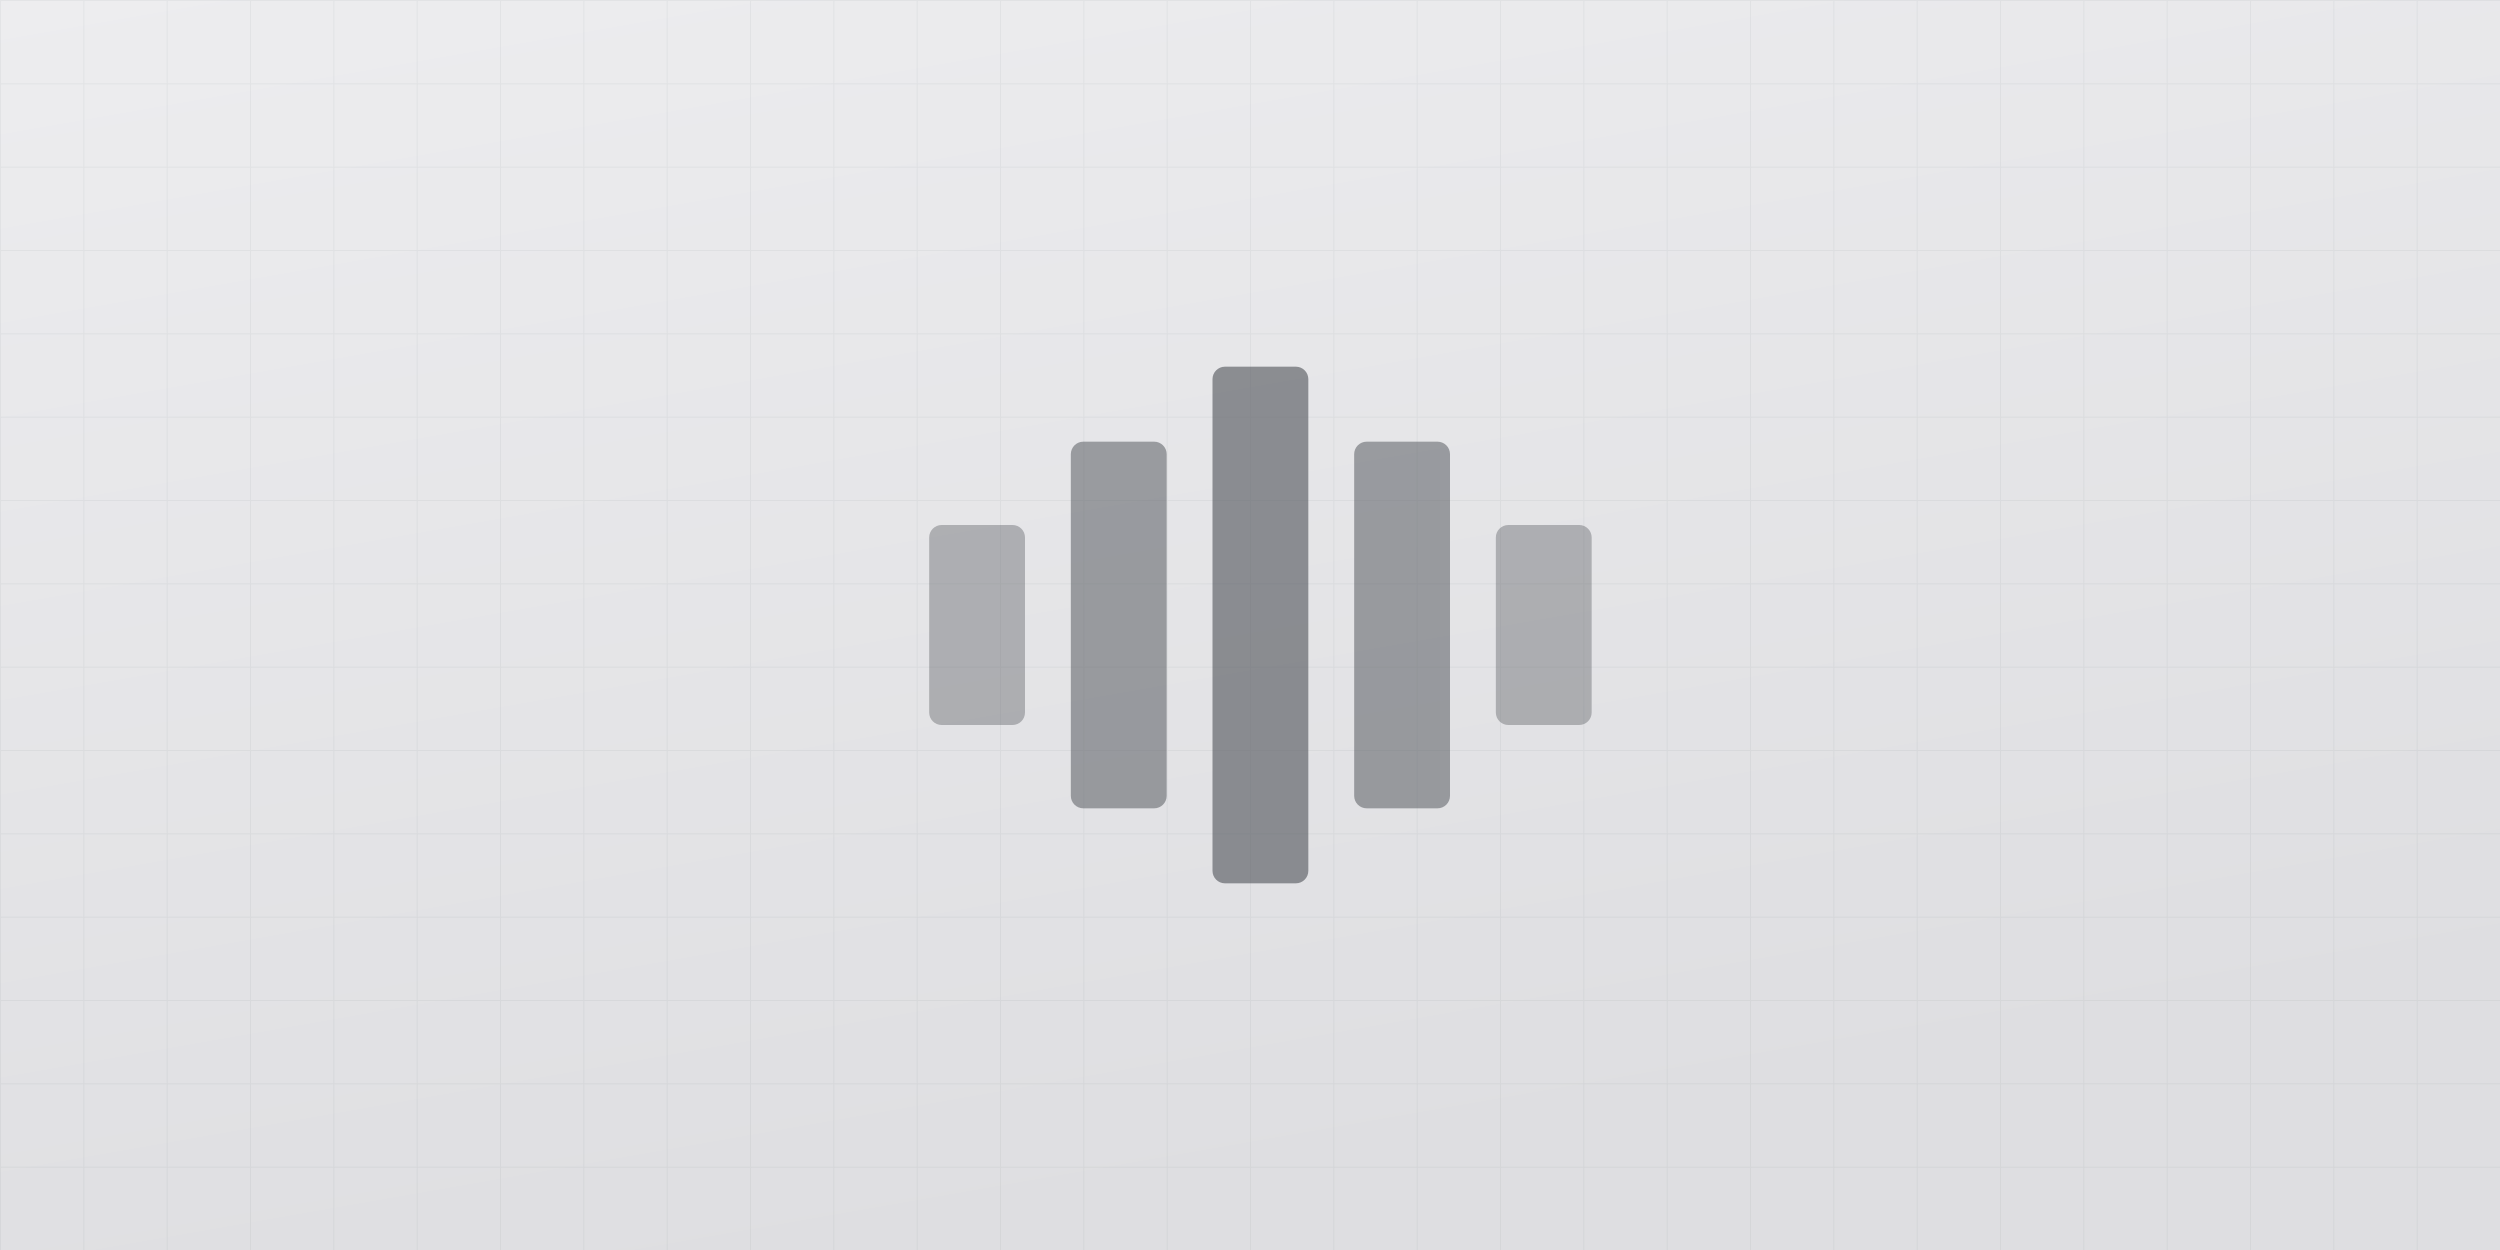
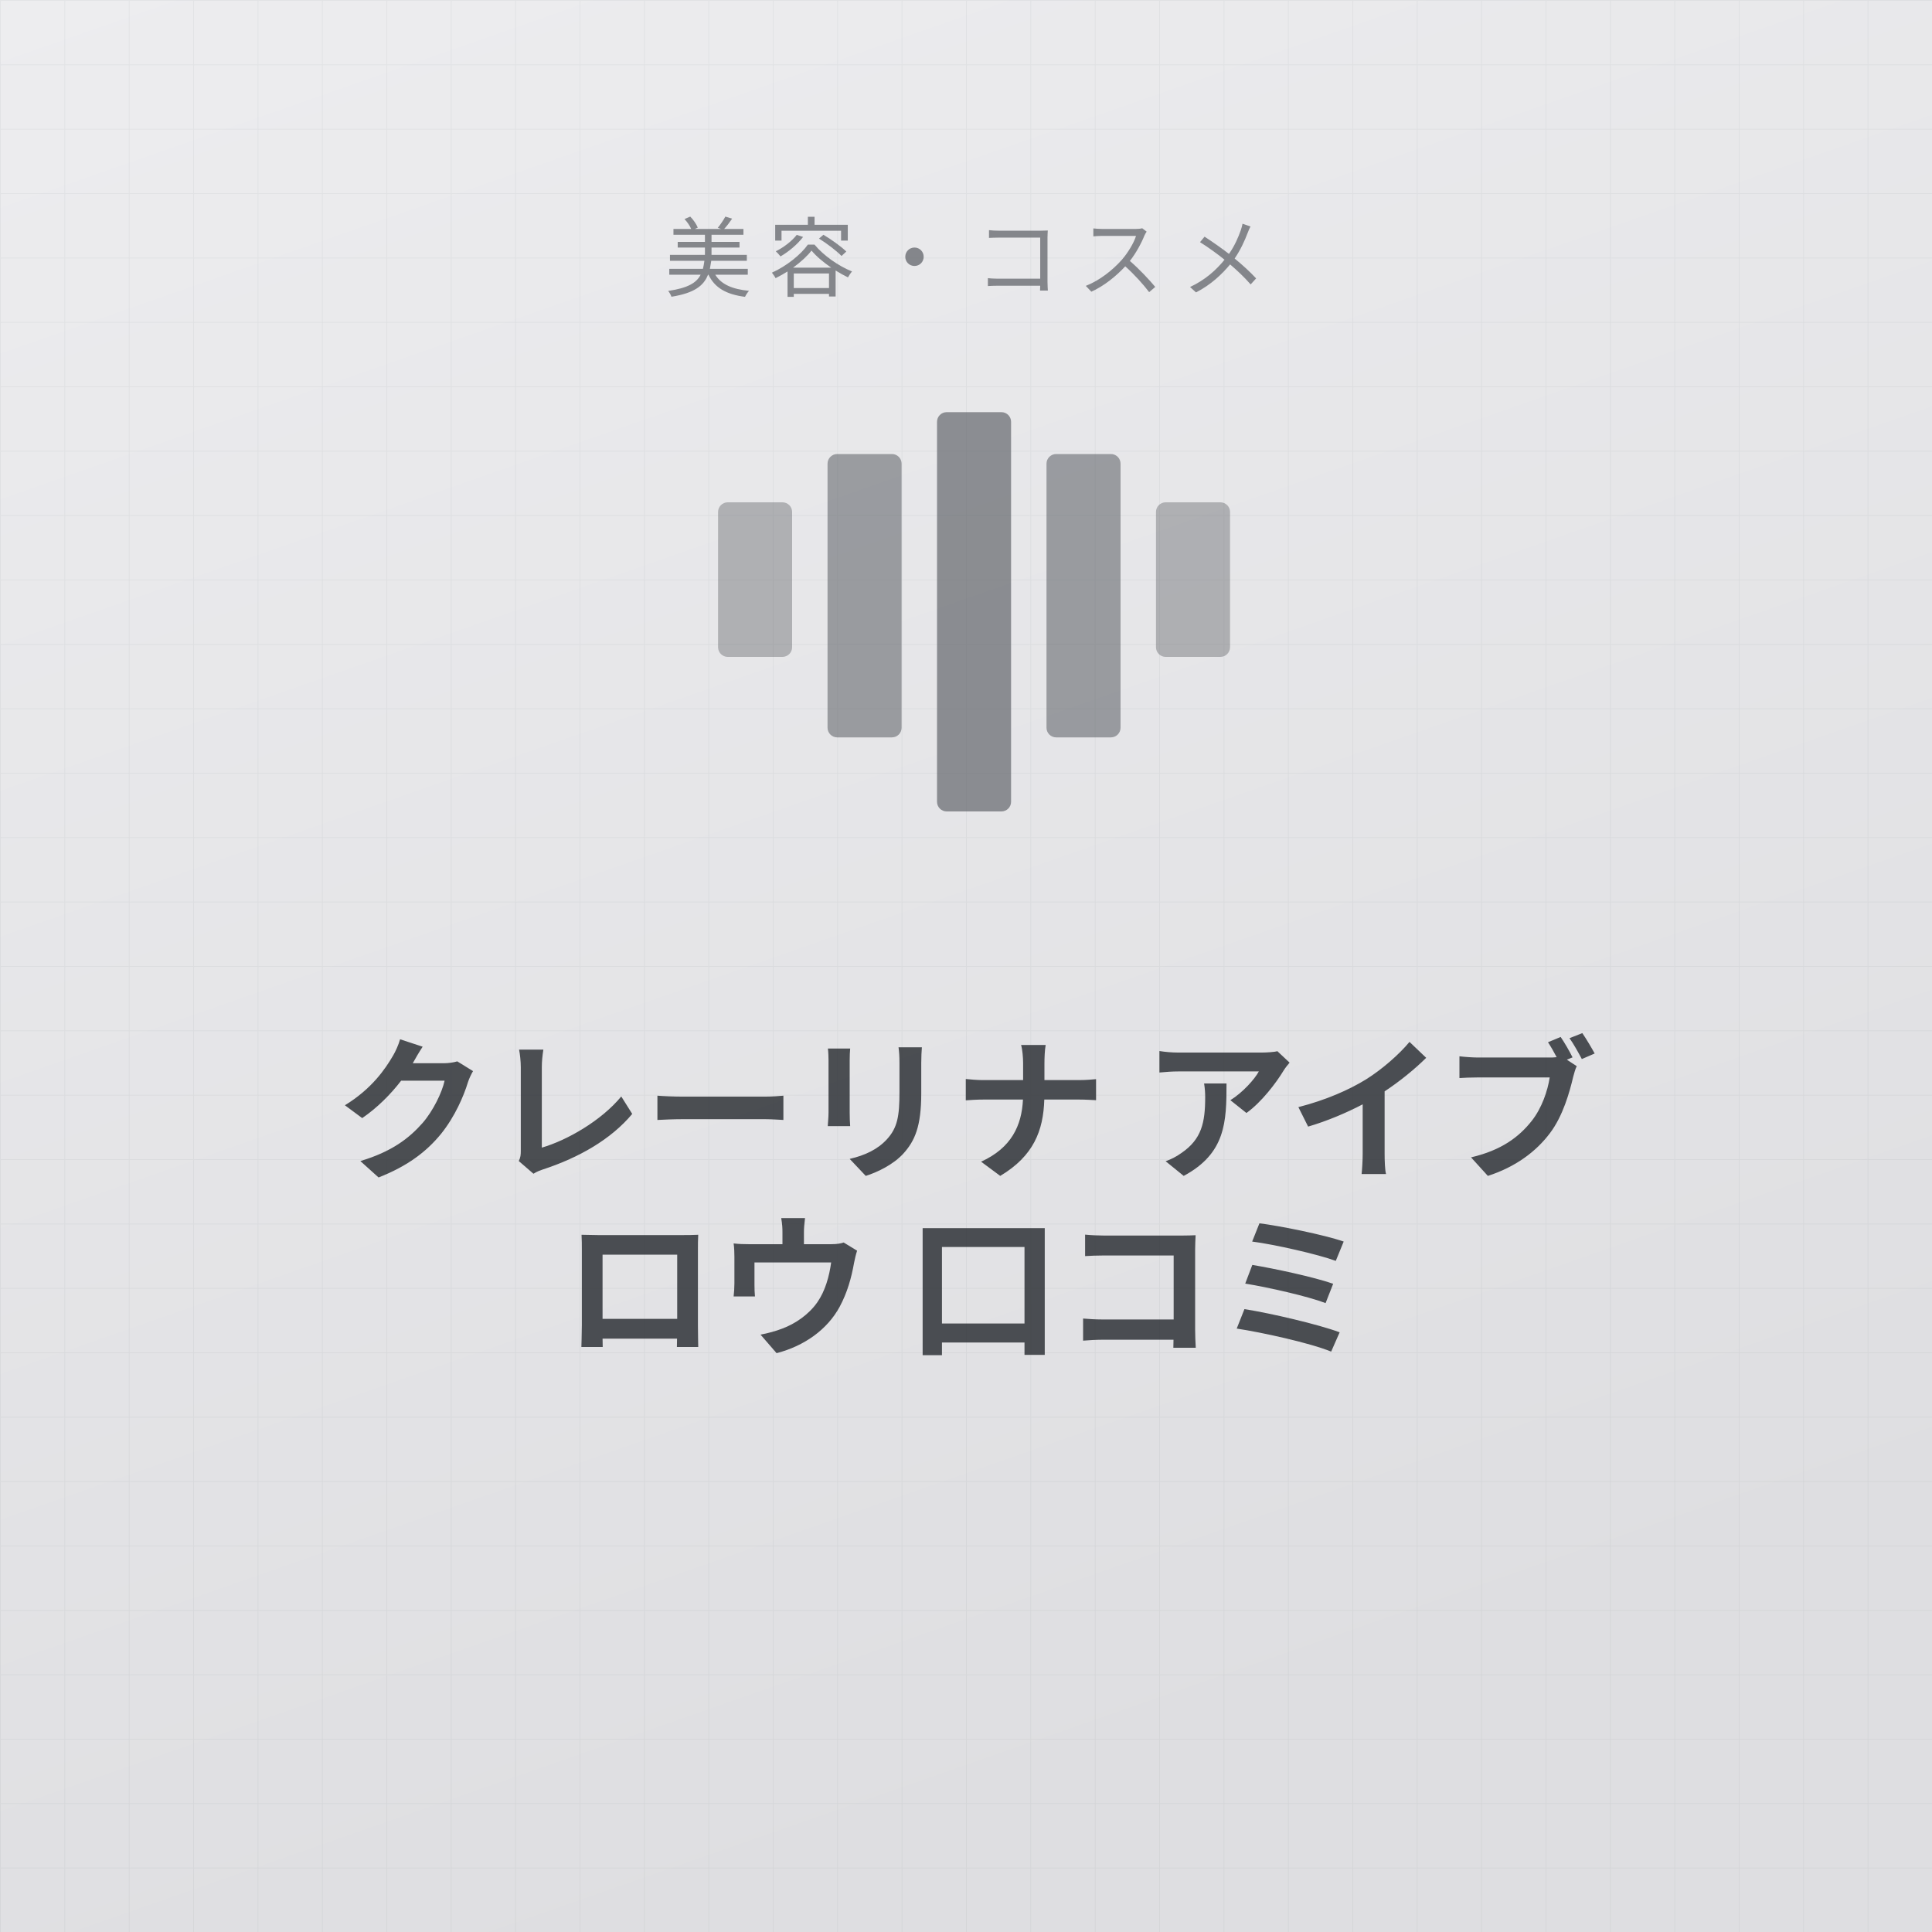
- <svg xmlns="http://www.w3.org/2000/svg" width="1200" height="600" viewBox="0 0 1200 600" role="presentation" aria-hidden="true">
+ <svg xmlns="http://www.w3.org/2000/svg" width="1200" height="1200" viewBox="0 0 1200 1200" role="img" aria-label="クレーリナ アイブロウ 口コミ">
  <defs>
    <linearGradient id="shade" x1="0" y1="0" x2="0.35" y2="1">
      <stop offset="0%" stop-color="#EDEDEF" />
      <stop offset="100%" stop-color="#DEDEE1" />
    </linearGradient>
    <pattern id="grid" width="40" height="40" patternUnits="userSpaceOnUse">
      <path d="M40 0 L0 0 0 40" fill="none" stroke="#25282D" stroke-opacity=".05" stroke-width="1" />
    </pattern>
  </defs>
-   <rect width="1200" height="600" fill="url(#shade)" />
-   <rect width="1200" height="600" fill="url(#grid)" />
-   <rect x="446" y="252" width="46" height="96" rx="6" fill="#5A5D63" fill-opacity=".40" />
-   <rect x="514" y="212" width="46" height="176" rx="6" fill="#5A5D63" fill-opacity=".55" />
-   <rect x="582" y="176" width="46" height="248" rx="6" fill="#5A5D63" fill-opacity=".65" />
-   <rect x="650" y="212" width="46" height="176" rx="6" fill="#5A5D63" fill-opacity=".55" />
-   <rect x="718" y="252" width="46" height="96" rx="6" fill="#5A5D63" fill-opacity=".40" />
+   <rect width="1200" height="1200" fill="url(#shade)" />
+   <rect width="1200" height="1200" fill="url(#grid)" />
+   <rect x="446" y="312" width="46" height="96" rx="6" fill="#5A5D63" fill-opacity=".40" />
+   <rect x="514" y="282" width="46" height="176" rx="6" fill="#5A5D63" fill-opacity=".55" />
+   <rect x="582" y="256" width="46" height="248" rx="6" fill="#5A5D63" fill-opacity=".65" />
+   <rect x="650" y="282" width="46" height="176" rx="6" fill="#5A5D63" fill-opacity=".55" />
+   <rect x="718" y="312" width="46" height="96" rx="6" fill="#5A5D63" fill-opacity=".40" />
+   <text x="600" y="180" text-anchor="middle" font-family="&quot;Hiragino Sans&quot;, &quot;Noto Sans JP&quot;, &quot;Yu Gothic&quot;, sans-serif" font-size="54" letter-spacing="10" fill="#5A5D63" fill-opacity=".70">美容・コスメ</text>
+   <text x="600" y="725" text-anchor="middle" font-family="&quot;Hiragino Sans&quot;, &quot;Noto Sans JP&quot;, &quot;Yu Gothic&quot;, sans-serif" font-size="96" font-weight="700" fill="#25282D" fill-opacity=".80">クレーリナ アイブ</text>
+   <text x="600" y="835" text-anchor="middle" font-family="&quot;Hiragino Sans&quot;, &quot;Noto Sans JP&quot;, &quot;Yu Gothic&quot;, sans-serif" font-size="96" font-weight="700" fill="#25282D" fill-opacity=".80">ロウ 口コミ</text>
</svg>
